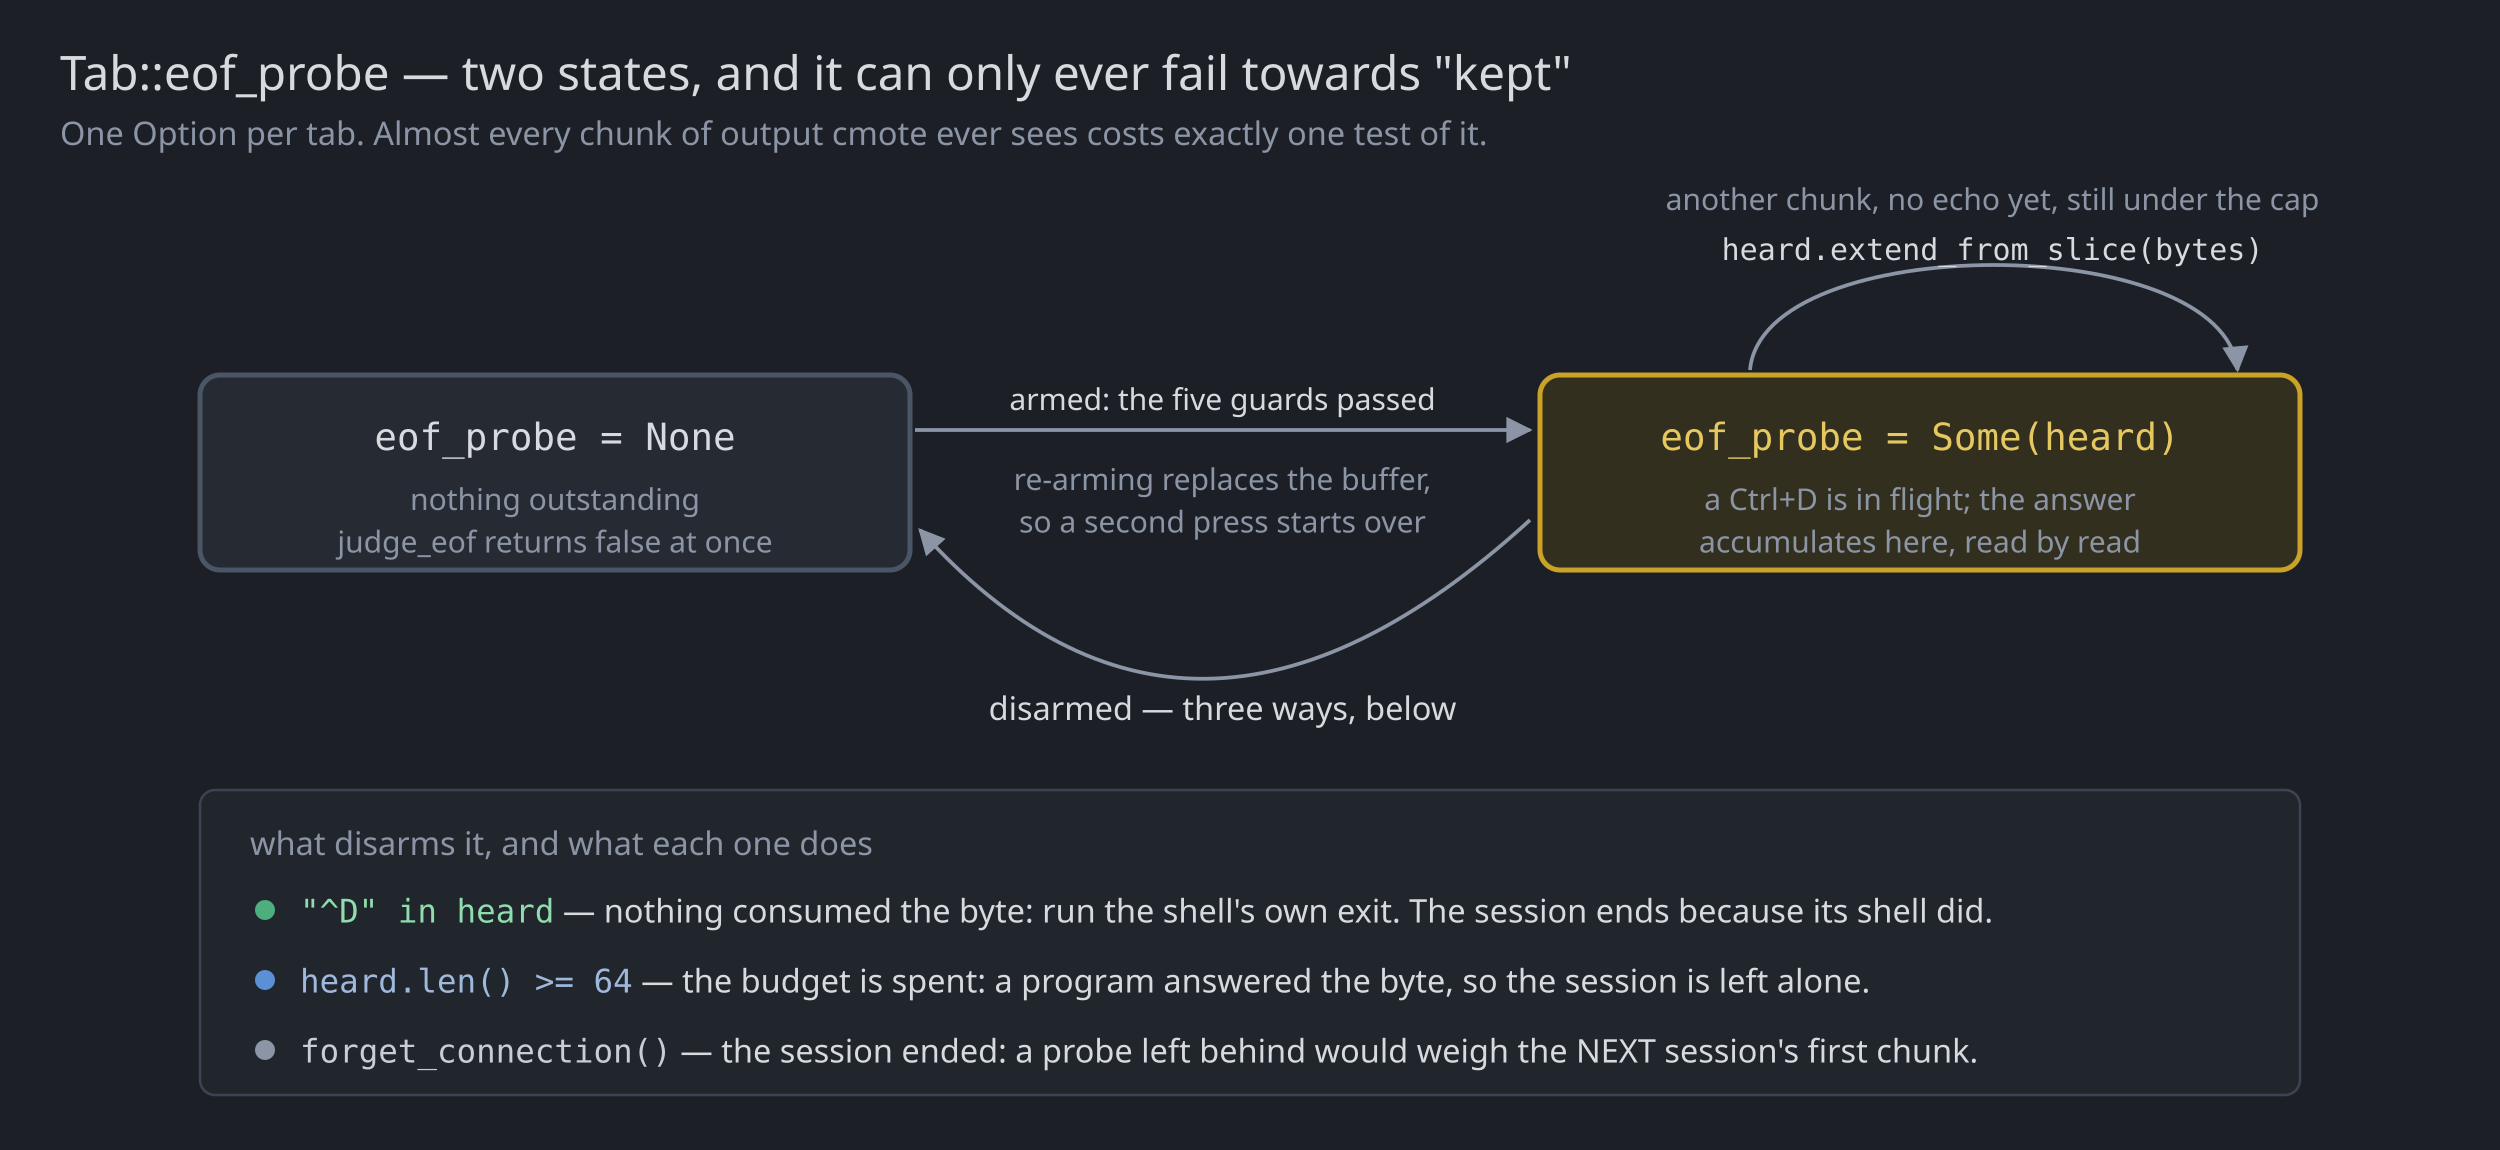
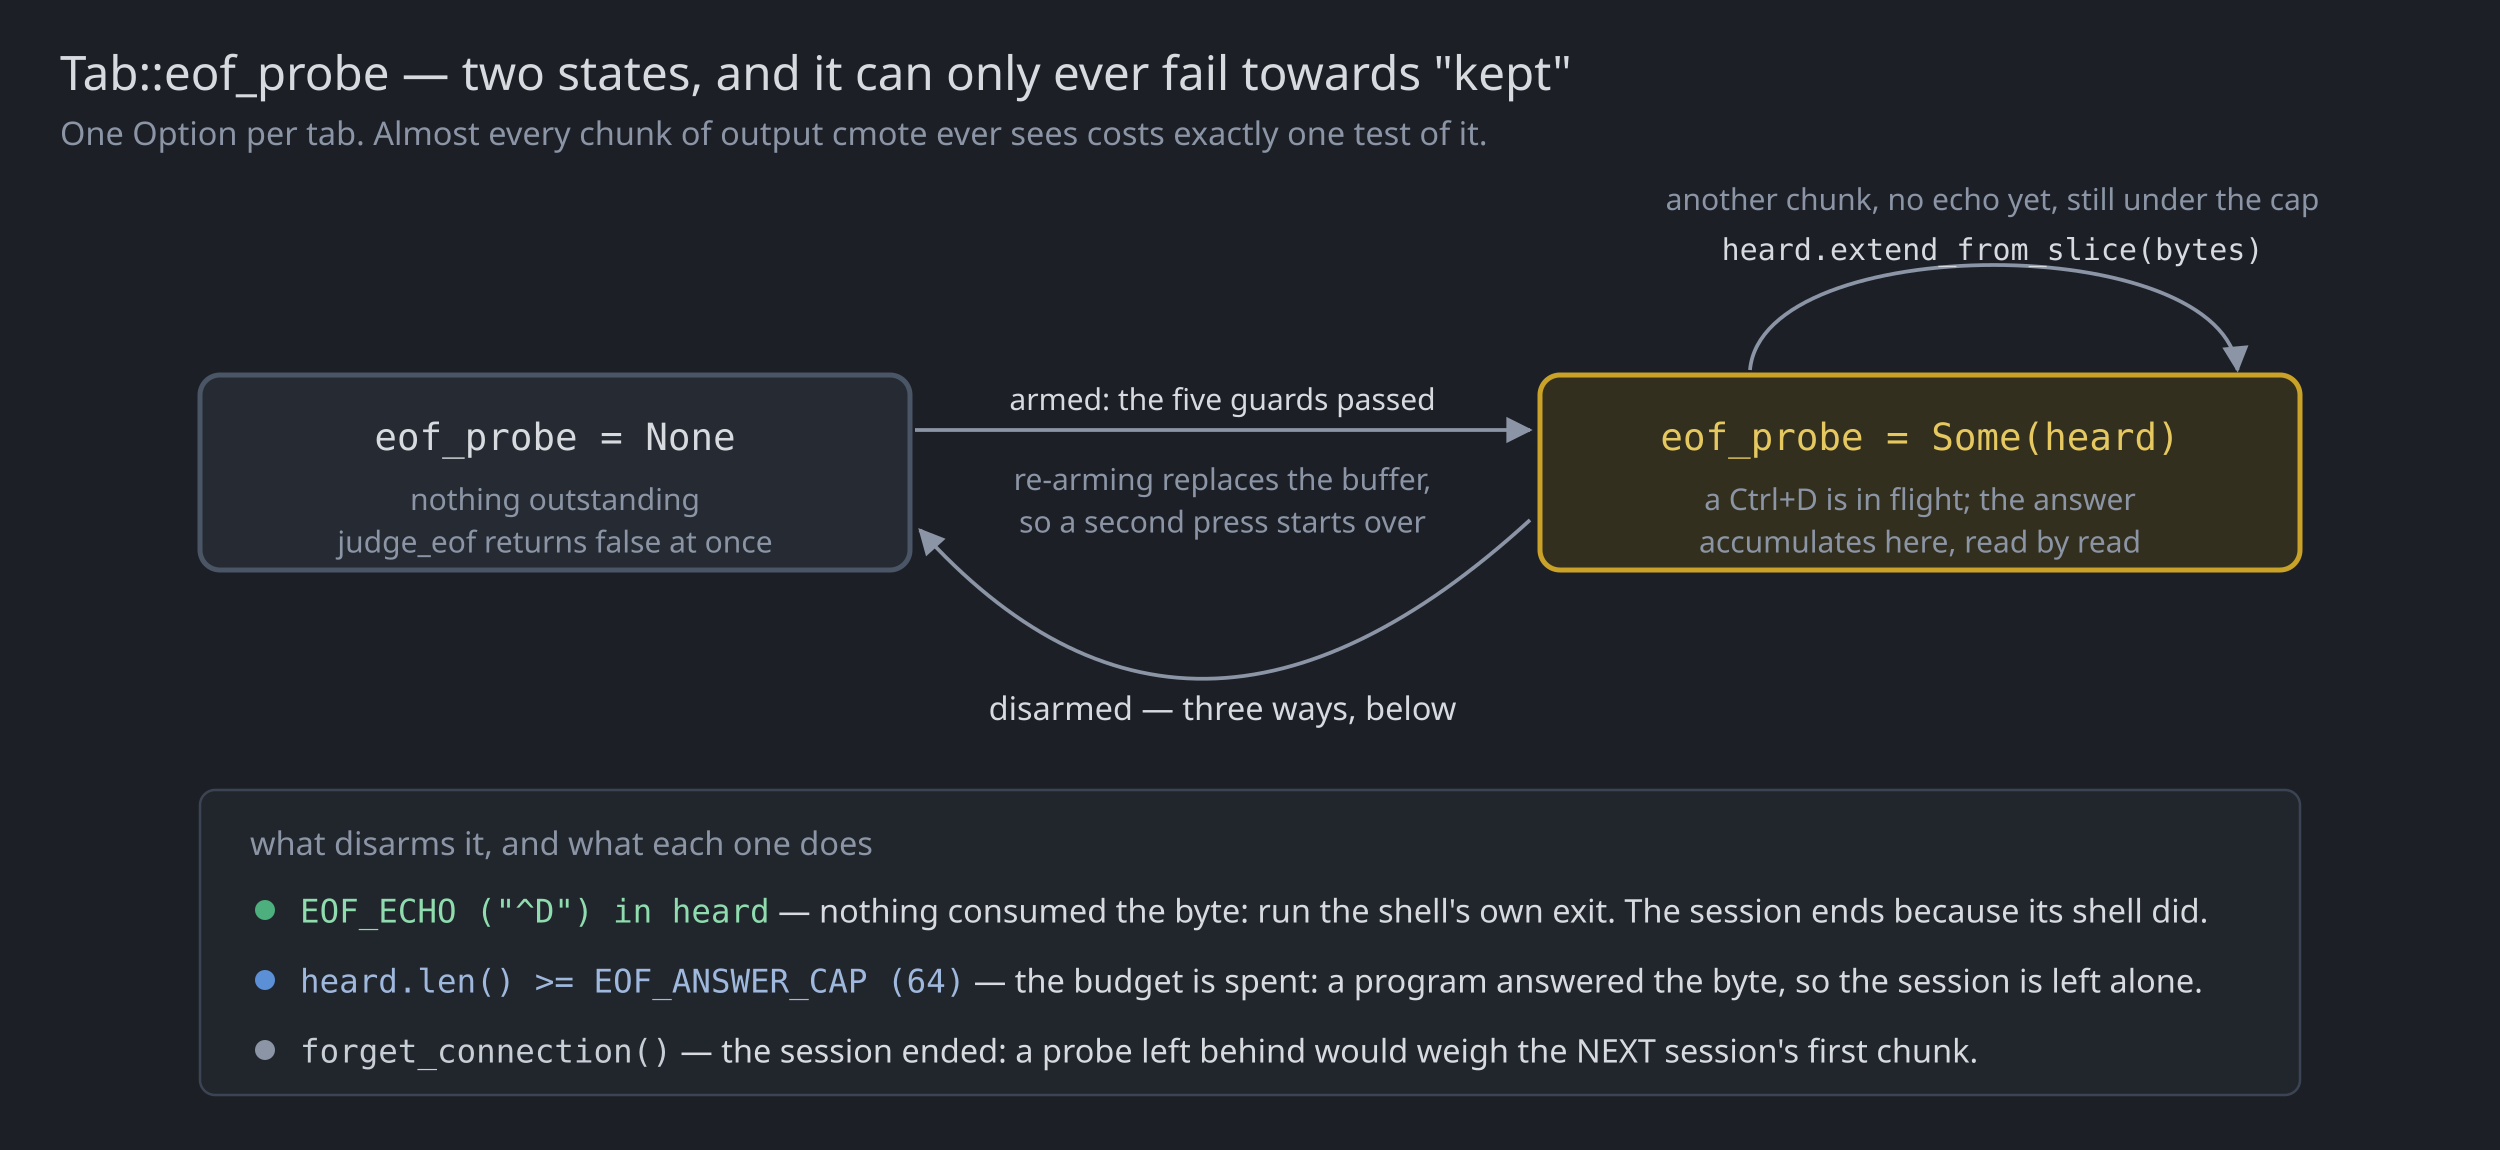
<svg xmlns="http://www.w3.org/2000/svg" viewBox="0 0 1000 460" width="1000" height="460" role="img" aria-label="The two states of a tab's eof_probe and every transition between them">
  <defs>
    <marker id="arrow3" viewBox="0 0 10 10" refX="9" refY="5" markerWidth="7" markerHeight="7" orient="auto-start-reverse">
      <path d="M 0 0 L 10 5 L 0 10 z" fill="#8b95a5" />
    </marker>
  </defs>
  <rect x="0" y="0" width="1000" height="460" fill="#1c1f26" />
  <text x="24" y="36" font-family="system-ui, sans-serif" font-size="19" fill="#d7dbe0">Tab::eof_probe — two states, and it can only ever fail towards "kept"</text>
  <text x="24" y="58" font-family="system-ui, sans-serif" font-size="13" fill="#8b95a5">One Option per tab. Almost every chunk of output cmote ever sees costs exactly one test of it.</text>
  <path d="M 700 148 C 705 92 890 92 895 148" fill="none" stroke="#8b95a5" stroke-width="1.5" marker-end="url(#arrow3)" />
  <text x="797" y="84" text-anchor="middle" font-family="system-ui, sans-serif" font-size="12" fill="#8b95a5">another chunk, no echo yet, still under the cap</text>
  <text x="797" y="104" text-anchor="middle" font-family="ui-monospace, Consolas, monospace" font-size="12" fill="#d7dbe0">heard.extend_from_slice(bytes)</text>
  <rect x="80" y="150" width="284" height="78" rx="8" fill="#262b33" stroke="#4a5566" stroke-width="2" />
  <text x="222" y="180" text-anchor="middle" font-family="ui-monospace, Consolas, monospace" font-size="15" fill="#d7dbe0">eof_probe = None</text>
  <text x="222" y="204" text-anchor="middle" font-family="system-ui, sans-serif" font-size="12" fill="#8b95a5">nothing outstanding</text>
  <text x="222" y="221" text-anchor="middle" font-family="system-ui, sans-serif" font-size="12" fill="#8b95a5">judge_eof returns false at once</text>
  <rect x="616" y="150" width="304" height="78" rx="8" fill="#332f1e" stroke="#c9a227" stroke-width="2" />
  <text x="768" y="180" text-anchor="middle" font-family="ui-monospace, Consolas, monospace" font-size="15" fill="#e6c860">eof_probe = Some(heard)</text>
  <text x="768" y="204" text-anchor="middle" font-family="system-ui, sans-serif" font-size="12" fill="#8b95a5">a Ctrl+D is in flight; the answer</text>
  <text x="768" y="221" text-anchor="middle" font-family="system-ui, sans-serif" font-size="12" fill="#8b95a5">accumulates here, read by read</text>
  <line x1="366" y1="172" x2="612" y2="172" stroke="#8b95a5" stroke-width="1.5" marker-end="url(#arrow3)" />
  <text x="489" y="164" text-anchor="middle" font-family="system-ui, sans-serif" font-size="12" fill="#d7dbe0">armed: the five guards passed</text>
  <text x="489" y="196" text-anchor="middle" font-family="system-ui, sans-serif" font-size="12" fill="#8b95a5">re-arming replaces the buffer,</text>
  <text x="489" y="213" text-anchor="middle" font-family="system-ui, sans-serif" font-size="12" fill="#8b95a5">so a second press starts over</text>
  <path d="M 612 208 C 520 292 440 292 368 212" fill="none" stroke="#8b95a5" stroke-width="1.5" marker-end="url(#arrow3)" />
  <text x="489" y="288" text-anchor="middle" font-family="system-ui, sans-serif" font-size="13" fill="#d7dbe0">disarmed — three ways, below</text>
  <rect x="80" y="316" width="840" height="122" rx="6" fill="#21252c" stroke="#3c4453" />
  <text x="100" y="342" font-family="system-ui, sans-serif" font-size="13" fill="#8b95a5">what disarms it, and what each one does</text>
  <circle cx="106" cy="364" r="4" fill="#4caf7d" />
  <text x="120" y="369" font-family="system-ui, sans-serif" font-size="13" fill="#d7dbe0">
-     <tspan font-family="ui-monospace, Consolas, monospace" fill="#8fdcae">"^D" in heard</tspan> — nothing consumed the byte: run the shell's own exit. The session ends because its shell did.</text>
+     <tspan font-family="ui-monospace, Consolas, monospace" fill="#8fdcae">EOF_ECHO ("^D") in heard</tspan> — nothing consumed the byte: run the shell's own exit. The session ends because its shell did.</text>
  <circle cx="106" cy="392" r="4" fill="#5b8fd6" />
  <text x="120" y="397" font-family="system-ui, sans-serif" font-size="13" fill="#d7dbe0">
-     <tspan font-family="ui-monospace, Consolas, monospace" fill="#9fb8dd">heard.len() &gt;= 64</tspan> — the budget is spent: a program answered the byte, so the session is left alone.</text>
+     <tspan font-family="ui-monospace, Consolas, monospace" fill="#9fb8dd">heard.len() &gt;= EOF_ANSWER_CAP (64)</tspan> — the budget is spent: a program answered the byte, so the session is left alone.</text>
  <circle cx="106" cy="420" r="4" fill="#8b95a5" />
  <text x="120" y="425" font-family="system-ui, sans-serif" font-size="13" fill="#d7dbe0">
    <tspan font-family="ui-monospace, Consolas, monospace" fill="#c8ced6">forget_connection()</tspan> — the session ended: a probe left behind would weigh the NEXT session's first chunk.</text>
</svg>
